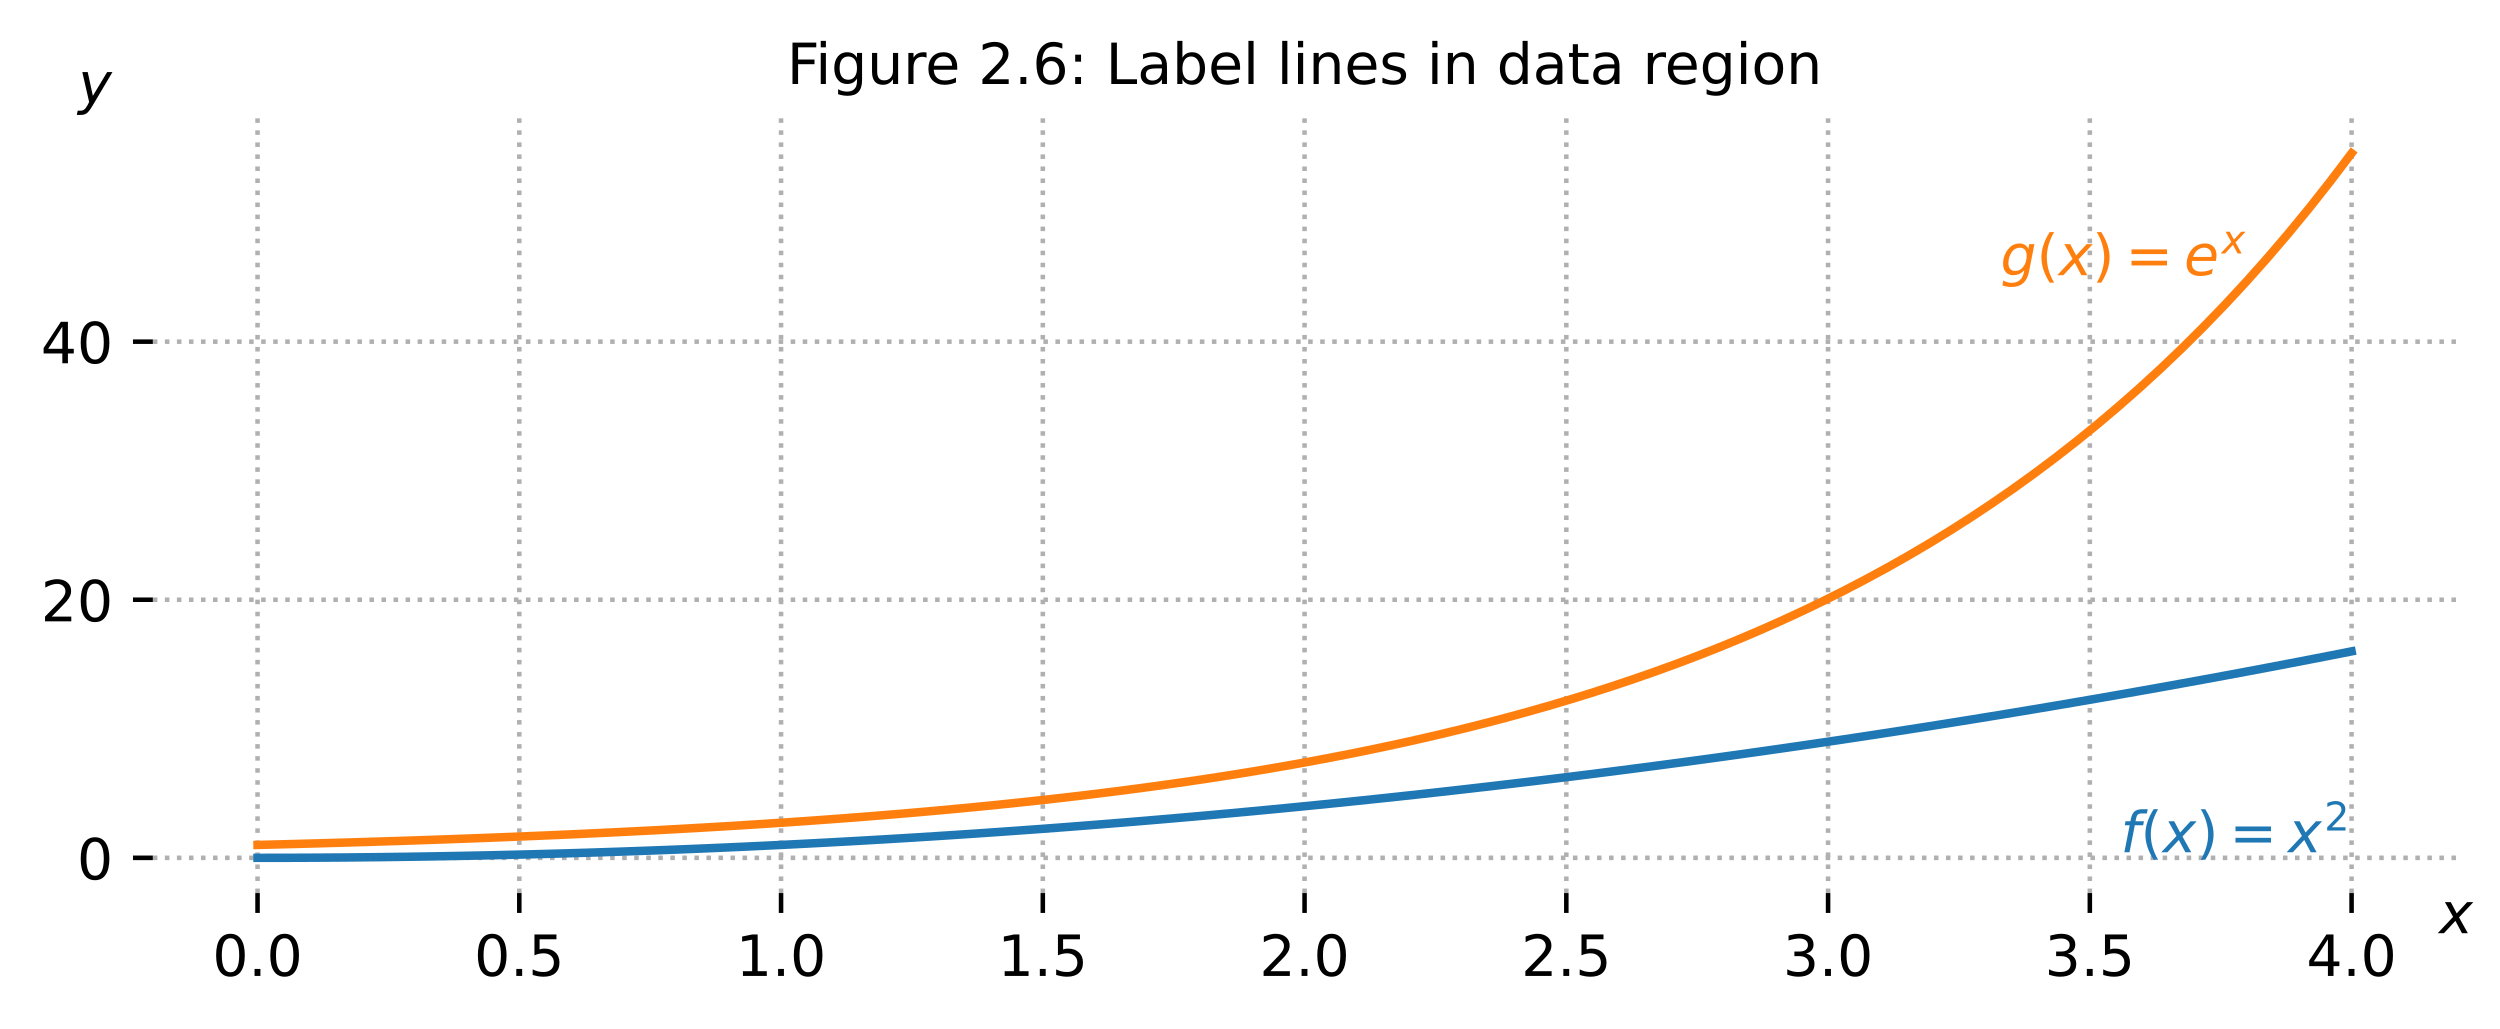
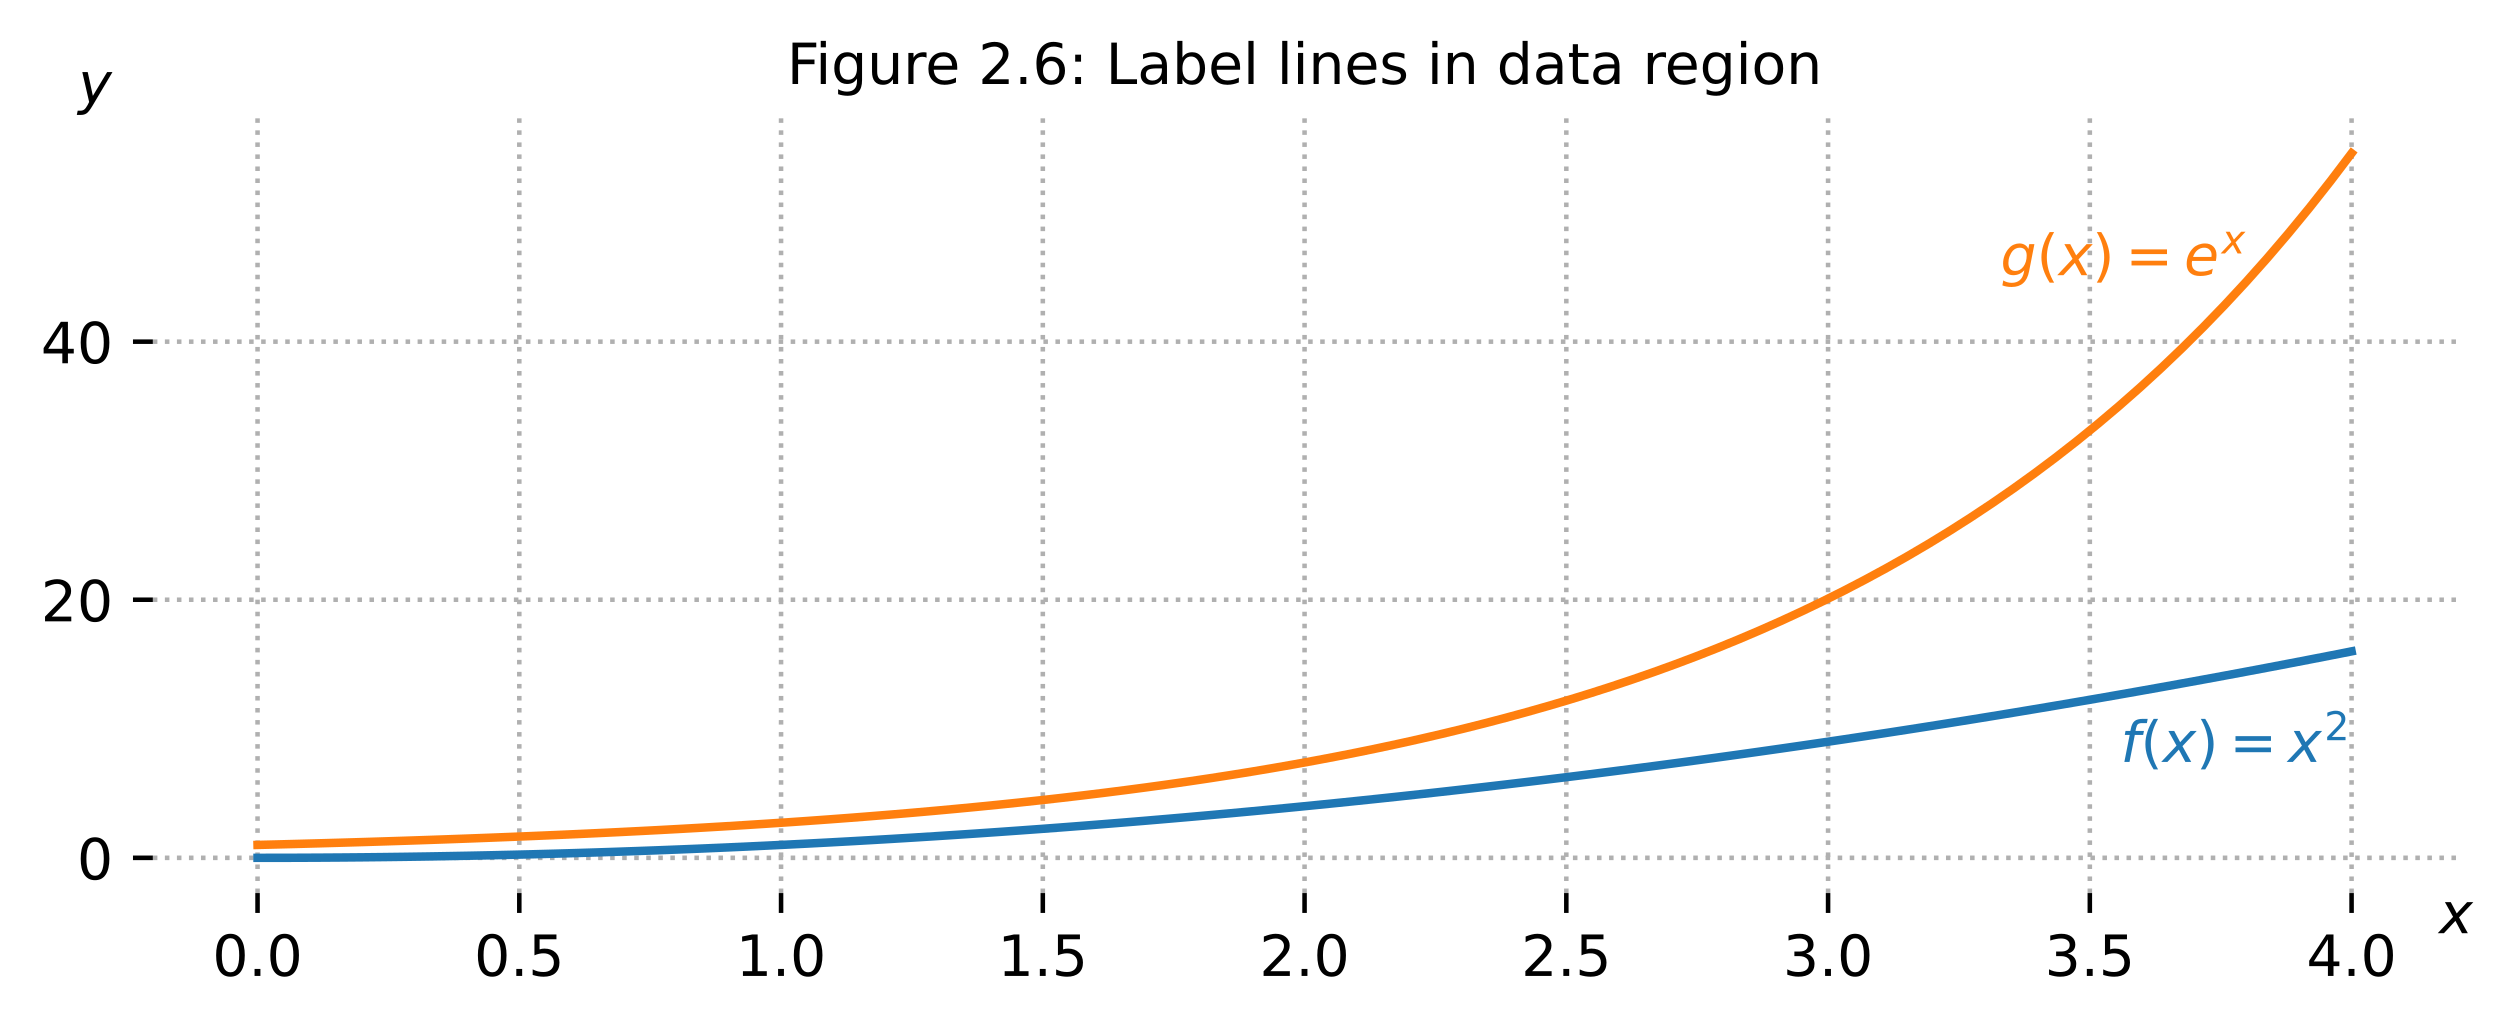
<svg xmlns="http://www.w3.org/2000/svg" xmlns:xlink="http://www.w3.org/1999/xlink" width="440.4pt" height="181.2pt" viewBox="0 0 440.4 181.2" version="1.1">
  <defs>
    <style type="text/css">*{stroke-linejoin: round; stroke-linecap: butt}</style>
  </defs>
  <g id="figure_1">
    <g id="patch_1">
      <path d="M 0 181.2  L 440.4 181.2  L 440.4 -0  L 0 -0  L 0 181.2  z " style="fill: none" />
    </g>
    <g id="axes_1">
      <g id="patch_2">
        <path d="M 26.925 157.321  L 432.7 157.321  L 432.7 20.798  L 26.925 20.798  L 26.925 157.321  z " style="fill: none" />
      </g>
      <g id="matplotlib.axis_1">
        <g id="xtick_1">
          <g id="line2d_1">
-             <path d="M 45.369 157.321  L 45.369 20.798  " clip-path="url(#p72d7da95cc)" style="fill: none; stroke-dasharray: 0.8,1.32; stroke-dashoffset: 0; stroke: #b0b0b0; stroke-width: 0.8" />
+             <path d="M 45.369 157.321  L 45.369 20.798  " clip-path="url(#pbdef2aefab)" style="fill: none; stroke-dasharray: 0.8,1.32; stroke-dashoffset: 0; stroke: #b0b0b0; stroke-width: 0.8" />
          </g>
          <g id="line2d_2">
            <defs>
-               <path id="m5226a92bfa" d="M 0 0  L 0 3.5  " style="stroke: #000000; stroke-width: 0.8" />
+               <path id="m040ecb9da3" d="M 0 0  L 0 3.5  " style="stroke: #000000; stroke-width: 0.8" />
            </defs>
            <g>
-               <use xlink:href="#m5226a92bfa" x="45.369" y="157.321" style="stroke: #000000; stroke-width: 0.8" />
+               <use xlink:href="#m040ecb9da3" x="45.369" y="157.321" style="stroke: #000000; stroke-width: 0.8" />
            </g>
          </g>
          <g id="text_1">
            <text style="font-size: 10px; font-family: 'DejaVu Sans', 'Bitstream Vera Sans', 'Computer Modern Sans Serif', 'Lucida Grande', 'Verdana', 'Geneva', 'Lucid', 'Arial', 'Helvetica', 'Avant Garde', sans-serif; text-anchor: middle" x="45.369" y="171.92" transform="rotate(-0 45.3693 171.9198)">0.0</text>
          </g>
        </g>
        <g id="xtick_2">
          <g id="line2d_3">
-             <path d="M 91.48 157.321  L 91.48 20.798  " clip-path="url(#p72d7da95cc)" style="fill: none; stroke-dasharray: 0.8,1.32; stroke-dashoffset: 0; stroke: #b0b0b0; stroke-width: 0.8" />
+             <path d="M 91.48 157.321  L 91.48 20.798  " clip-path="url(#pbdef2aefab)" style="fill: none; stroke-dasharray: 0.8,1.32; stroke-dashoffset: 0; stroke: #b0b0b0; stroke-width: 0.8" />
          </g>
          <g id="line2d_4">
            <g>
-               <use xlink:href="#m5226a92bfa" x="91.48" y="157.321" style="stroke: #000000; stroke-width: 0.8" />
+               <use xlink:href="#m040ecb9da3" x="91.48" y="157.321" style="stroke: #000000; stroke-width: 0.8" />
            </g>
          </g>
          <g id="text_2">
            <text style="font-size: 10px; font-family: 'DejaVu Sans', 'Bitstream Vera Sans', 'Computer Modern Sans Serif', 'Lucida Grande', 'Verdana', 'Geneva', 'Lucid', 'Arial', 'Helvetica', 'Avant Garde', sans-serif; text-anchor: middle" x="91.48" y="171.92" transform="rotate(-0 91.48004 171.9198)">0.5</text>
          </g>
        </g>
        <g id="xtick_3">
          <g id="line2d_5">
-             <path d="M 137.591 157.321  L 137.591 20.798  " clip-path="url(#p72d7da95cc)" style="fill: none; stroke-dasharray: 0.8,1.32; stroke-dashoffset: 0; stroke: #b0b0b0; stroke-width: 0.8" />
+             <path d="M 137.591 157.321  L 137.591 20.798  " clip-path="url(#pbdef2aefab)" style="fill: none; stroke-dasharray: 0.8,1.32; stroke-dashoffset: 0; stroke: #b0b0b0; stroke-width: 0.8" />
          </g>
          <g id="line2d_6">
            <g>
-               <use xlink:href="#m5226a92bfa" x="137.591" y="157.321" style="stroke: #000000; stroke-width: 0.8" />
+               <use xlink:href="#m040ecb9da3" x="137.591" y="157.321" style="stroke: #000000; stroke-width: 0.8" />
            </g>
          </g>
          <g id="text_3">
            <text style="font-size: 10px; font-family: 'DejaVu Sans', 'Bitstream Vera Sans', 'Computer Modern Sans Serif', 'Lucida Grande', 'Verdana', 'Geneva', 'Lucid', 'Arial', 'Helvetica', 'Avant Garde', sans-serif; text-anchor: middle" x="137.591" y="171.92" transform="rotate(-0 137.5908 171.9198)">1.0</text>
          </g>
        </g>
        <g id="xtick_4">
          <g id="line2d_7">
-             <path d="M 183.702 157.321  L 183.702 20.798  " clip-path="url(#p72d7da95cc)" style="fill: none; stroke-dasharray: 0.8,1.32; stroke-dashoffset: 0; stroke: #b0b0b0; stroke-width: 0.8" />
+             <path d="M 183.702 157.321  L 183.702 20.798  " clip-path="url(#pbdef2aefab)" style="fill: none; stroke-dasharray: 0.8,1.32; stroke-dashoffset: 0; stroke: #b0b0b0; stroke-width: 0.8" />
          </g>
          <g id="line2d_8">
            <g>
-               <use xlink:href="#m5226a92bfa" x="183.702" y="157.321" style="stroke: #000000; stroke-width: 0.8" />
+               <use xlink:href="#m040ecb9da3" x="183.702" y="157.321" style="stroke: #000000; stroke-width: 0.8" />
            </g>
          </g>
          <g id="text_4">
            <text style="font-size: 10px; font-family: 'DejaVu Sans', 'Bitstream Vera Sans', 'Computer Modern Sans Serif', 'Lucida Grande', 'Verdana', 'Geneva', 'Lucid', 'Arial', 'Helvetica', 'Avant Garde', sans-serif; text-anchor: middle" x="183.702" y="171.92" transform="rotate(-0 183.7015 171.9198)">1.5</text>
          </g>
        </g>
        <g id="xtick_5">
          <g id="line2d_9">
-             <path d="M 229.812 157.321  L 229.812 20.798  " clip-path="url(#p72d7da95cc)" style="fill: none; stroke-dasharray: 0.8,1.32; stroke-dashoffset: 0; stroke: #b0b0b0; stroke-width: 0.8" />
+             <path d="M 229.812 157.321  L 229.812 20.798  " clip-path="url(#pbdef2aefab)" style="fill: none; stroke-dasharray: 0.8,1.32; stroke-dashoffset: 0; stroke: #b0b0b0; stroke-width: 0.8" />
          </g>
          <g id="line2d_10">
            <g>
-               <use xlink:href="#m5226a92bfa" x="229.812" y="157.321" style="stroke: #000000; stroke-width: 0.8" />
+               <use xlink:href="#m040ecb9da3" x="229.812" y="157.321" style="stroke: #000000; stroke-width: 0.8" />
            </g>
          </g>
          <g id="text_5">
            <text style="font-size: 10px; font-family: 'DejaVu Sans', 'Bitstream Vera Sans', 'Computer Modern Sans Serif', 'Lucida Grande', 'Verdana', 'Geneva', 'Lucid', 'Arial', 'Helvetica', 'Avant Garde', sans-serif; text-anchor: middle" x="229.812" y="171.92" transform="rotate(-0 229.8123 171.9198)">2.0</text>
          </g>
        </g>
        <g id="xtick_6">
          <g id="line2d_11">
-             <path d="M 275.923 157.321  L 275.923 20.798  " clip-path="url(#p72d7da95cc)" style="fill: none; stroke-dasharray: 0.8,1.32; stroke-dashoffset: 0; stroke: #b0b0b0; stroke-width: 0.8" />
+             <path d="M 275.923 157.321  L 275.923 20.798  " clip-path="url(#pbdef2aefab)" style="fill: none; stroke-dasharray: 0.8,1.32; stroke-dashoffset: 0; stroke: #b0b0b0; stroke-width: 0.8" />
          </g>
          <g id="line2d_12">
            <g>
-               <use xlink:href="#m5226a92bfa" x="275.923" y="157.321" style="stroke: #000000; stroke-width: 0.8" />
+               <use xlink:href="#m040ecb9da3" x="275.923" y="157.321" style="stroke: #000000; stroke-width: 0.8" />
            </g>
          </g>
          <g id="text_6">
            <text style="font-size: 10px; font-family: 'DejaVu Sans', 'Bitstream Vera Sans', 'Computer Modern Sans Serif', 'Lucida Grande', 'Verdana', 'Geneva', 'Lucid', 'Arial', 'Helvetica', 'Avant Garde', sans-serif; text-anchor: middle" x="275.923" y="171.92" transform="rotate(-0 275.923 171.9198)">2.5</text>
          </g>
        </g>
        <g id="xtick_7">
          <g id="line2d_13">
-             <path d="M 322.034 157.321  L 322.034 20.798  " clip-path="url(#p72d7da95cc)" style="fill: none; stroke-dasharray: 0.8,1.32; stroke-dashoffset: 0; stroke: #b0b0b0; stroke-width: 0.8" />
+             <path d="M 322.034 157.321  L 322.034 20.798  " clip-path="url(#pbdef2aefab)" style="fill: none; stroke-dasharray: 0.8,1.32; stroke-dashoffset: 0; stroke: #b0b0b0; stroke-width: 0.8" />
          </g>
          <g id="line2d_14">
            <g>
-               <use xlink:href="#m5226a92bfa" x="322.034" y="157.321" style="stroke: #000000; stroke-width: 0.8" />
+               <use xlink:href="#m040ecb9da3" x="322.034" y="157.321" style="stroke: #000000; stroke-width: 0.8" />
            </g>
          </g>
          <g id="text_7">
            <text style="font-size: 10px; font-family: 'DejaVu Sans', 'Bitstream Vera Sans', 'Computer Modern Sans Serif', 'Lucida Grande', 'Verdana', 'Geneva', 'Lucid', 'Arial', 'Helvetica', 'Avant Garde', sans-serif; text-anchor: middle" x="322.034" y="171.92" transform="rotate(-0 322.0337 171.9198)">3.0</text>
          </g>
        </g>
        <g id="xtick_8">
          <g id="line2d_15">
-             <path d="M 368.144 157.321  L 368.144 20.798  " clip-path="url(#p72d7da95cc)" style="fill: none; stroke-dasharray: 0.8,1.32; stroke-dashoffset: 0; stroke: #b0b0b0; stroke-width: 0.8" />
+             <path d="M 368.144 157.321  L 368.144 20.798  " clip-path="url(#pbdef2aefab)" style="fill: none; stroke-dasharray: 0.8,1.32; stroke-dashoffset: 0; stroke: #b0b0b0; stroke-width: 0.8" />
          </g>
          <g id="line2d_16">
            <g>
-               <use xlink:href="#m5226a92bfa" x="368.144" y="157.321" style="stroke: #000000; stroke-width: 0.8" />
+               <use xlink:href="#m040ecb9da3" x="368.144" y="157.321" style="stroke: #000000; stroke-width: 0.8" />
            </g>
          </g>
          <g id="text_8">
            <text style="font-size: 10px; font-family: 'DejaVu Sans', 'Bitstream Vera Sans', 'Computer Modern Sans Serif', 'Lucida Grande', 'Verdana', 'Geneva', 'Lucid', 'Arial', 'Helvetica', 'Avant Garde', sans-serif; text-anchor: middle" x="368.144" y="171.92" transform="rotate(-0 368.1445 171.9198)">3.5</text>
          </g>
        </g>
        <g id="xtick_9">
          <g id="line2d_17">
-             <path d="M 414.255 157.321  L 414.255 20.798  " clip-path="url(#p72d7da95cc)" style="fill: none; stroke-dasharray: 0.8,1.32; stroke-dashoffset: 0; stroke: #b0b0b0; stroke-width: 0.8" />
+             <path d="M 414.255 157.321  L 414.255 20.798  " clip-path="url(#pbdef2aefab)" style="fill: none; stroke-dasharray: 0.8,1.32; stroke-dashoffset: 0; stroke: #b0b0b0; stroke-width: 0.8" />
          </g>
          <g id="line2d_18">
            <g>
-               <use xlink:href="#m5226a92bfa" x="414.255" y="157.321" style="stroke: #000000; stroke-width: 0.8" />
+               <use xlink:href="#m040ecb9da3" x="414.255" y="157.321" style="stroke: #000000; stroke-width: 0.8" />
            </g>
          </g>
          <g id="text_9">
            <text style="font-size: 10px; font-family: 'DejaVu Sans', 'Bitstream Vera Sans', 'Computer Modern Sans Serif', 'Lucida Grande', 'Verdana', 'Geneva', 'Lucid', 'Arial', 'Helvetica', 'Avant Garde', sans-serif; text-anchor: middle" x="414.255" y="171.92" transform="rotate(-0 414.2552 171.9198)">4.0</text>
          </g>
        </g>
        <g id="text_10">
          <g transform="translate(429.6995 164.9198)">
            <text>
              <tspan x="0" y="-0.531" style="font-style: oblique; font-size: 10px; font-family: 'DejaVu Sans'">x</tspan>
            </text>
          </g>
        </g>
      </g>
      <g id="matplotlib.axis_2">
        <g id="ytick_1">
          <g id="line2d_19">
-             <path d="M 26.925 151.116  L 432.7 151.116  " clip-path="url(#p72d7da95cc)" style="fill: none; stroke-dasharray: 0.8,1.32; stroke-dashoffset: 0; stroke: #b0b0b0; stroke-width: 0.8" />
+             <path d="M 26.925 151.116  L 432.7 151.116  " clip-path="url(#pbdef2aefab)" style="fill: none; stroke-dasharray: 0.8,1.32; stroke-dashoffset: 0; stroke: #b0b0b0; stroke-width: 0.8" />
          </g>
          <g id="line2d_20">
            <defs>
-               <path id="mbeefb9db8c" d="M 0 0  L -3.5 0  " style="stroke: #000000; stroke-width: 0.8" />
+               <path id="m415531083b" d="M 0 0  L -3.5 0  " style="stroke: #000000; stroke-width: 0.8" />
            </defs>
            <g>
-               <use xlink:href="#mbeefb9db8c" x="26.925" y="151.116" style="stroke: #000000; stroke-width: 0.8" />
+               <use xlink:href="#m415531083b" x="26.925" y="151.116" style="stroke: #000000; stroke-width: 0.8" />
            </g>
          </g>
          <g id="text_11">
            <text style="font-size: 10px; font-family: 'DejaVu Sans', 'Bitstream Vera Sans', 'Computer Modern Sans Serif', 'Lucida Grande', 'Verdana', 'Geneva', 'Lucid', 'Arial', 'Helvetica', 'Avant Garde', sans-serif; text-anchor: end" x="19.925" y="154.915" transform="rotate(-0 19.925 154.915)">0</text>
          </g>
        </g>
        <g id="ytick_2">
          <g id="line2d_21">
-             <path d="M 26.925 105.652  L 432.7 105.652  " clip-path="url(#p72d7da95cc)" style="fill: none; stroke-dasharray: 0.8,1.32; stroke-dashoffset: 0; stroke: #b0b0b0; stroke-width: 0.8" />
+             <path d="M 26.925 105.652  L 432.7 105.652  " clip-path="url(#pbdef2aefab)" style="fill: none; stroke-dasharray: 0.8,1.32; stroke-dashoffset: 0; stroke: #b0b0b0; stroke-width: 0.8" />
          </g>
          <g id="line2d_22">
            <g>
-               <use xlink:href="#mbeefb9db8c" x="26.925" y="105.652" style="stroke: #000000; stroke-width: 0.8" />
+               <use xlink:href="#m415531083b" x="26.925" y="105.652" style="stroke: #000000; stroke-width: 0.8" />
            </g>
          </g>
          <g id="text_12">
            <text style="font-size: 10px; font-family: 'DejaVu Sans', 'Bitstream Vera Sans', 'Computer Modern Sans Serif', 'Lucida Grande', 'Verdana', 'Geneva', 'Lucid', 'Arial', 'Helvetica', 'Avant Garde', sans-serif; text-anchor: end" x="19.925" y="109.451" transform="rotate(-0 19.925 109.4513)">20</text>
          </g>
        </g>
        <g id="ytick_3">
          <g id="line2d_23">
-             <path d="M 26.925 60.188  L 432.7 60.188  " clip-path="url(#p72d7da95cc)" style="fill: none; stroke-dasharray: 0.8,1.32; stroke-dashoffset: 0; stroke: #b0b0b0; stroke-width: 0.8" />
+             <path d="M 26.925 60.188  L 432.7 60.188  " clip-path="url(#pbdef2aefab)" style="fill: none; stroke-dasharray: 0.8,1.32; stroke-dashoffset: 0; stroke: #b0b0b0; stroke-width: 0.8" />
          </g>
          <g id="line2d_24">
            <g>
-               <use xlink:href="#mbeefb9db8c" x="26.925" y="60.188" style="stroke: #000000; stroke-width: 0.8" />
+               <use xlink:href="#m415531083b" x="26.925" y="60.188" style="stroke: #000000; stroke-width: 0.8" />
            </g>
          </g>
          <g id="text_13">
            <text style="font-size: 10px; font-family: 'DejaVu Sans', 'Bitstream Vera Sans', 'Computer Modern Sans Serif', 'Lucida Grande', 'Verdana', 'Geneva', 'Lucid', 'Arial', 'Helvetica', 'Avant Garde', sans-serif; text-anchor: end" x="19.925" y="63.988" transform="rotate(-0 19.925 63.98756)">40</text>
          </g>
        </g>
        <g id="text_14">
          <g transform="translate(13.78064 18.69844)">
            <text>
              <tspan x="0" y="-0.531" style="font-style: oblique; font-size: 10px; font-family: 'DejaVu Sans'">y</tspan>
            </text>
          </g>
        </g>
      </g>
      <g id="line2d_25">
-         <path d="M 45.369 151.116  L 49.095 151.112  L 52.822 151.101  L 56.548 151.082  L 60.274 151.056  L 64 151.023  L 67.726 150.982  L 71.452 150.934  L 75.178 150.878  L 78.904 150.815  L 82.631 150.745  L 86.357 150.667  L 90.083 150.581  L 93.809 150.489  L 97.535 150.388  L 101.261 150.281  L 104.987 150.166  L 108.713 150.043  L 112.439 149.913  L 116.166 149.776  L 119.892 149.631  L 123.618 149.479  L 127.344 149.32  L 131.07 149.153  L 134.796 148.978  L 138.522 148.796  L 142.248 148.607  L 145.975 148.411  L 149.701 148.206  L 153.427 147.995  L 157.153 147.776  L 160.879 147.55  L 164.605 147.316  L 168.331 147.075  L 172.057 146.826  L 175.784 146.57  L 179.51 146.306  L 183.236 146.036  L 186.962 145.757  L 190.688 145.471  L 194.414 145.178  L 198.14 144.878  L 201.866 144.57  L 205.592 144.254  L 209.319 143.931  L 213.045 143.601  L 216.771 143.263  L 220.497 142.918  L 224.223 142.566  L 227.949 142.206  L 231.675 141.838  L 235.401 141.464  L 239.128 141.081  L 242.854 140.692  L 246.58 140.295  L 250.306 139.89  L 254.032 139.478  L 257.758 139.059  L 261.484 138.632  L 265.21 138.198  L 268.937 137.756  L 272.663 137.307  L 276.389 136.851  L 280.115 136.387  L 283.841 135.916  L 287.567 135.437  L 291.293 134.951  L 295.019 134.457  L 298.745 133.956  L 302.472 133.448  L 306.198 132.932  L 309.924 132.409  L 313.65 131.878  L 317.376 131.34  L 321.102 130.795  L 324.828 130.242  L 328.554 129.681  L 332.281 129.114  L 336.007 128.538  L 339.733 127.956  L 343.459 127.366  L 347.185 126.768  L 350.911 126.163  L 354.637 125.551  L 358.363 124.931  L 362.09 124.304  L 365.816 123.67  L 369.542 123.028  L 373.268 122.378  L 376.994 121.721  L 380.72 121.057  L 384.446 120.385  L 388.172 119.706  L 391.899 119.02  L 395.625 118.326  L 399.351 117.625  L 403.077 116.916  L 406.803 116.2  L 410.529 115.476  L 414.255 114.745  " clip-path="url(#p72d7da95cc)" style="fill: none; stroke: #1f77b4; stroke-width: 1.5; stroke-linecap: square" />
+         <path d="M 45.369 151.116  L 49.095 151.112  L 52.822 151.101  L 56.548 151.082  L 60.274 151.056  L 64 151.023  L 67.726 150.982  L 71.452 150.934  L 75.178 150.878  L 78.904 150.815  L 82.631 150.745  L 86.357 150.667  L 90.083 150.581  L 93.809 150.489  L 97.535 150.388  L 101.261 150.281  L 104.987 150.166  L 108.713 150.043  L 112.439 149.913  L 116.166 149.776  L 119.892 149.631  L 123.618 149.479  L 127.344 149.32  L 131.07 149.153  L 134.796 148.978  L 138.522 148.796  L 142.248 148.607  L 145.975 148.411  L 149.701 148.206  L 153.427 147.995  L 157.153 147.776  L 160.879 147.55  L 164.605 147.316  L 168.331 147.075  L 172.057 146.826  L 175.784 146.57  L 179.51 146.306  L 183.236 146.036  L 186.962 145.757  L 190.688 145.471  L 194.414 145.178  L 198.14 144.878  L 201.866 144.57  L 205.592 144.254  L 209.319 143.931  L 213.045 143.601  L 216.771 143.263  L 220.497 142.918  L 224.223 142.566  L 227.949 142.206  L 231.675 141.838  L 235.401 141.464  L 239.128 141.081  L 242.854 140.692  L 246.58 140.295  L 250.306 139.89  L 254.032 139.478  L 257.758 139.059  L 261.484 138.632  L 265.21 138.198  L 268.937 137.756  L 272.663 137.307  L 276.389 136.851  L 280.115 136.387  L 283.841 135.916  L 287.567 135.437  L 291.293 134.951  L 295.019 134.457  L 298.745 133.956  L 302.472 133.448  L 306.198 132.932  L 309.924 132.409  L 313.65 131.878  L 317.376 131.34  L 321.102 130.795  L 324.828 130.242  L 328.554 129.681  L 332.281 129.114  L 336.007 128.538  L 339.733 127.956  L 343.459 127.366  L 347.185 126.768  L 350.911 126.163  L 354.637 125.551  L 358.363 124.931  L 362.09 124.304  L 365.816 123.67  L 369.542 123.028  L 373.268 122.378  L 376.994 121.721  L 380.72 121.057  L 384.446 120.385  L 388.172 119.706  L 391.899 119.02  L 395.625 118.326  L 399.351 117.625  L 403.077 116.916  L 406.803 116.2  L 410.529 115.476  L 414.255 114.745  " clip-path="url(#pbdef2aefab)" style="fill: none; stroke: #1f77b4; stroke-width: 1.5; stroke-linecap: square" />
      </g>
      <g id="line2d_26">
-         <path d="M 45.369 148.843  L 49.095 148.749  L 52.822 148.651  L 56.548 148.55  L 60.274 148.444  L 64 148.334  L 67.726 148.219  L 71.452 148.1  L 75.178 147.975  L 78.904 147.846  L 82.631 147.711  L 86.357 147.57  L 90.083 147.424  L 93.809 147.272  L 97.535 147.114  L 101.261 146.949  L 104.987 146.777  L 108.713 146.598  L 112.439 146.412  L 116.166 146.218  L 119.892 146.016  L 123.618 145.805  L 127.344 145.586  L 131.07 145.358  L 134.796 145.121  L 138.522 144.874  L 142.248 144.617  L 145.975 144.349  L 149.701 144.07  L 153.427 143.779  L 157.153 143.477  L 160.879 143.162  L 164.605 142.834  L 168.331 142.492  L 172.057 142.137  L 175.784 141.766  L 179.51 141.381  L 183.236 140.979  L 186.962 140.561  L 190.688 140.126  L 194.414 139.673  L 198.14 139.201  L 201.866 138.71  L 205.592 138.199  L 209.319 137.666  L 213.045 137.112  L 216.771 136.534  L 220.497 135.933  L 224.223 135.307  L 227.949 134.655  L 231.675 133.976  L 235.401 133.27  L 239.128 132.534  L 242.854 131.768  L 246.58 130.97  L 250.306 130.139  L 254.032 129.274  L 257.758 128.374  L 261.484 127.436  L 265.21 126.46  L 268.937 125.443  L 272.663 124.385  L 276.389 123.283  L 280.115 122.135  L 283.841 120.94  L 287.567 119.696  L 291.293 118.4  L 295.019 117.051  L 298.745 115.647  L 302.472 114.184  L 306.198 112.662  L 309.924 111.076  L 313.65 109.425  L 317.376 107.706  L 321.102 105.917  L 324.828 104.053  L 328.554 102.112  L 332.281 100.092  L 336.007 97.988  L 339.733 95.798  L 343.459 93.517  L 347.185 91.142  L 350.911 88.669  L 354.637 86.094  L 358.363 83.413  L 362.09 80.622  L 365.816 77.715  L 369.542 74.689  L 373.268 71.538  L 376.994 68.257  L 380.72 64.84  L 384.446 61.283  L 388.172 57.579  L 391.899 53.722  L 395.625 49.707  L 399.351 45.526  L 403.077 41.172  L 406.803 36.639  L 410.529 31.919  L 414.255 27.004  " clip-path="url(#p72d7da95cc)" style="fill: none; stroke: #ff7f0e; stroke-width: 1.5; stroke-linecap: square" />
+         <path d="M 45.369 148.843  L 49.095 148.749  L 52.822 148.651  L 56.548 148.55  L 60.274 148.444  L 64 148.334  L 67.726 148.219  L 71.452 148.1  L 75.178 147.975  L 78.904 147.846  L 82.631 147.711  L 86.357 147.57  L 90.083 147.424  L 93.809 147.272  L 97.535 147.114  L 101.261 146.949  L 104.987 146.777  L 108.713 146.598  L 112.439 146.412  L 116.166 146.218  L 119.892 146.016  L 123.618 145.805  L 127.344 145.586  L 131.07 145.358  L 134.796 145.121  L 138.522 144.874  L 142.248 144.617  L 145.975 144.349  L 149.701 144.07  L 153.427 143.779  L 157.153 143.477  L 160.879 143.162  L 164.605 142.834  L 168.331 142.492  L 172.057 142.137  L 175.784 141.766  L 179.51 141.381  L 183.236 140.979  L 186.962 140.561  L 190.688 140.126  L 194.414 139.673  L 198.14 139.201  L 201.866 138.71  L 205.592 138.199  L 209.319 137.666  L 213.045 137.112  L 216.771 136.534  L 220.497 135.933  L 224.223 135.307  L 227.949 134.655  L 231.675 133.976  L 235.401 133.27  L 239.128 132.534  L 242.854 131.768  L 246.58 130.97  L 250.306 130.139  L 254.032 129.274  L 257.758 128.374  L 261.484 127.436  L 265.21 126.46  L 268.937 125.443  L 272.663 124.385  L 276.389 123.283  L 280.115 122.135  L 283.841 120.94  L 287.567 119.696  L 291.293 118.4  L 295.019 117.051  L 298.745 115.647  L 302.472 114.184  L 306.198 112.662  L 309.924 111.076  L 313.65 109.425  L 317.376 107.706  L 321.102 105.917  L 324.828 104.053  L 328.554 102.112  L 332.281 100.092  L 336.007 97.988  L 339.733 95.798  L 343.459 93.517  L 347.185 91.142  L 350.911 88.669  L 354.637 86.094  L 358.363 83.413  L 362.09 80.622  L 365.816 77.715  L 369.542 74.689  L 373.268 71.538  L 376.994 68.257  L 380.72 64.84  L 384.446 61.283  L 388.172 57.579  L 391.899 53.722  L 395.625 49.707  L 399.351 45.526  L 403.077 41.172  L 406.803 36.639  L 410.529 31.919  L 414.255 27.004  " clip-path="url(#pbdef2aefab)" style="fill: none; stroke: #ff7f0e; stroke-width: 1.5; stroke-linecap: square" />
      </g>
      <g id="text_15">
-         <g style="fill: #1f77b4" transform="translate(373.5552 151.1158)">
+         <g style="fill: #1f77b4" transform="translate(373.5552 135.2035)">
          <text>
            <tspan x="0" y="-0.977" style="font-style: oblique; font-size: 10px; font-family: 'DejaVu Sans'; fill: #1f77b4">f</tspan>
            <tspan x="7.422" y="-0.977" style="font-style: oblique; font-size: 10px; font-family: 'DejaVu Sans'; fill: #1f77b4">x</tspan>
            <tspan x="29.517" y="-0.977" style="font-style: oblique; font-size: 10px; font-family: 'DejaVu Sans'; fill: #1f77b4">x</tspan>
            <tspan x="3.521" y="-0.977" style="font-size: 10px; font-family: 'DejaVu Sans'; fill: #1f77b4">(</tspan>
            <tspan x="13.34" y="-0.977" style="font-size: 10px; font-family: 'DejaVu Sans'; fill: #1f77b4">)</tspan>
            <tspan x="19.189" y="-0.977" style="font-size: 10px; font-family: 'DejaVu Sans'; fill: #1f77b4">=</tspan>
            <tspan x="35.881" y="-4.805" style="font-size: 7px; font-family: 'DejaVu Sans'; fill: #1f77b4">2</tspan>
          </text>
        </g>
      </g>
      <g id="text_16">
        <g style="fill: #ff7f0e" transform="translate(352.4109 48.82241)">
          <text>
            <tspan x="0" y="-0.344" style="font-style: oblique; font-size: 10px; font-family: 'DejaVu Sans'; fill: #ff7f0e">g</tspan>
            <tspan x="10.249" y="-0.344" style="font-style: oblique; font-size: 10px; font-family: 'DejaVu Sans'; fill: #ff7f0e">x</tspan>
            <tspan x="32.344" y="-0.344" style="font-style: oblique; font-size: 10px; font-family: 'DejaVu Sans'; fill: #ff7f0e">e</tspan>
            <tspan x="6.348" y="-0.344" style="font-size: 10px; font-family: 'DejaVu Sans'; fill: #ff7f0e">(</tspan>
            <tspan x="16.167" y="-0.344" style="font-size: 10px; font-family: 'DejaVu Sans'; fill: #ff7f0e">)</tspan>
            <tspan x="22.017" y="-0.344" style="font-size: 10px; font-family: 'DejaVu Sans'; fill: #ff7f0e">=</tspan>
            <tspan x="38.96" y="-4.172" style="font-style: oblique; font-size: 7px; font-family: 'DejaVu Sans'; fill: #ff7f0e">x</tspan>
          </text>
        </g>
      </g>
      <g id="text_17">
        <text style="font-size: 10px; font-family: 'DejaVu Sans', 'Bitstream Vera Sans', 'Computer Modern Sans Serif', 'Lucida Grande', 'Verdana', 'Geneva', 'Lucid', 'Arial', 'Helvetica', 'Avant Garde', sans-serif; text-anchor: middle" x="229.812" y="14.798" transform="rotate(-0 229.8123 14.79844)">Figure 2.6: Label lines in data region</text>
      </g>
    </g>
  </g>
  <defs>
-     <clipPath id="p72d7da95cc">
+     <clipPath id="pbdef2aefab">
      <rect x="26.925" y="20.798" width="405.775" height="136.523" />
    </clipPath>
  </defs>
</svg>
